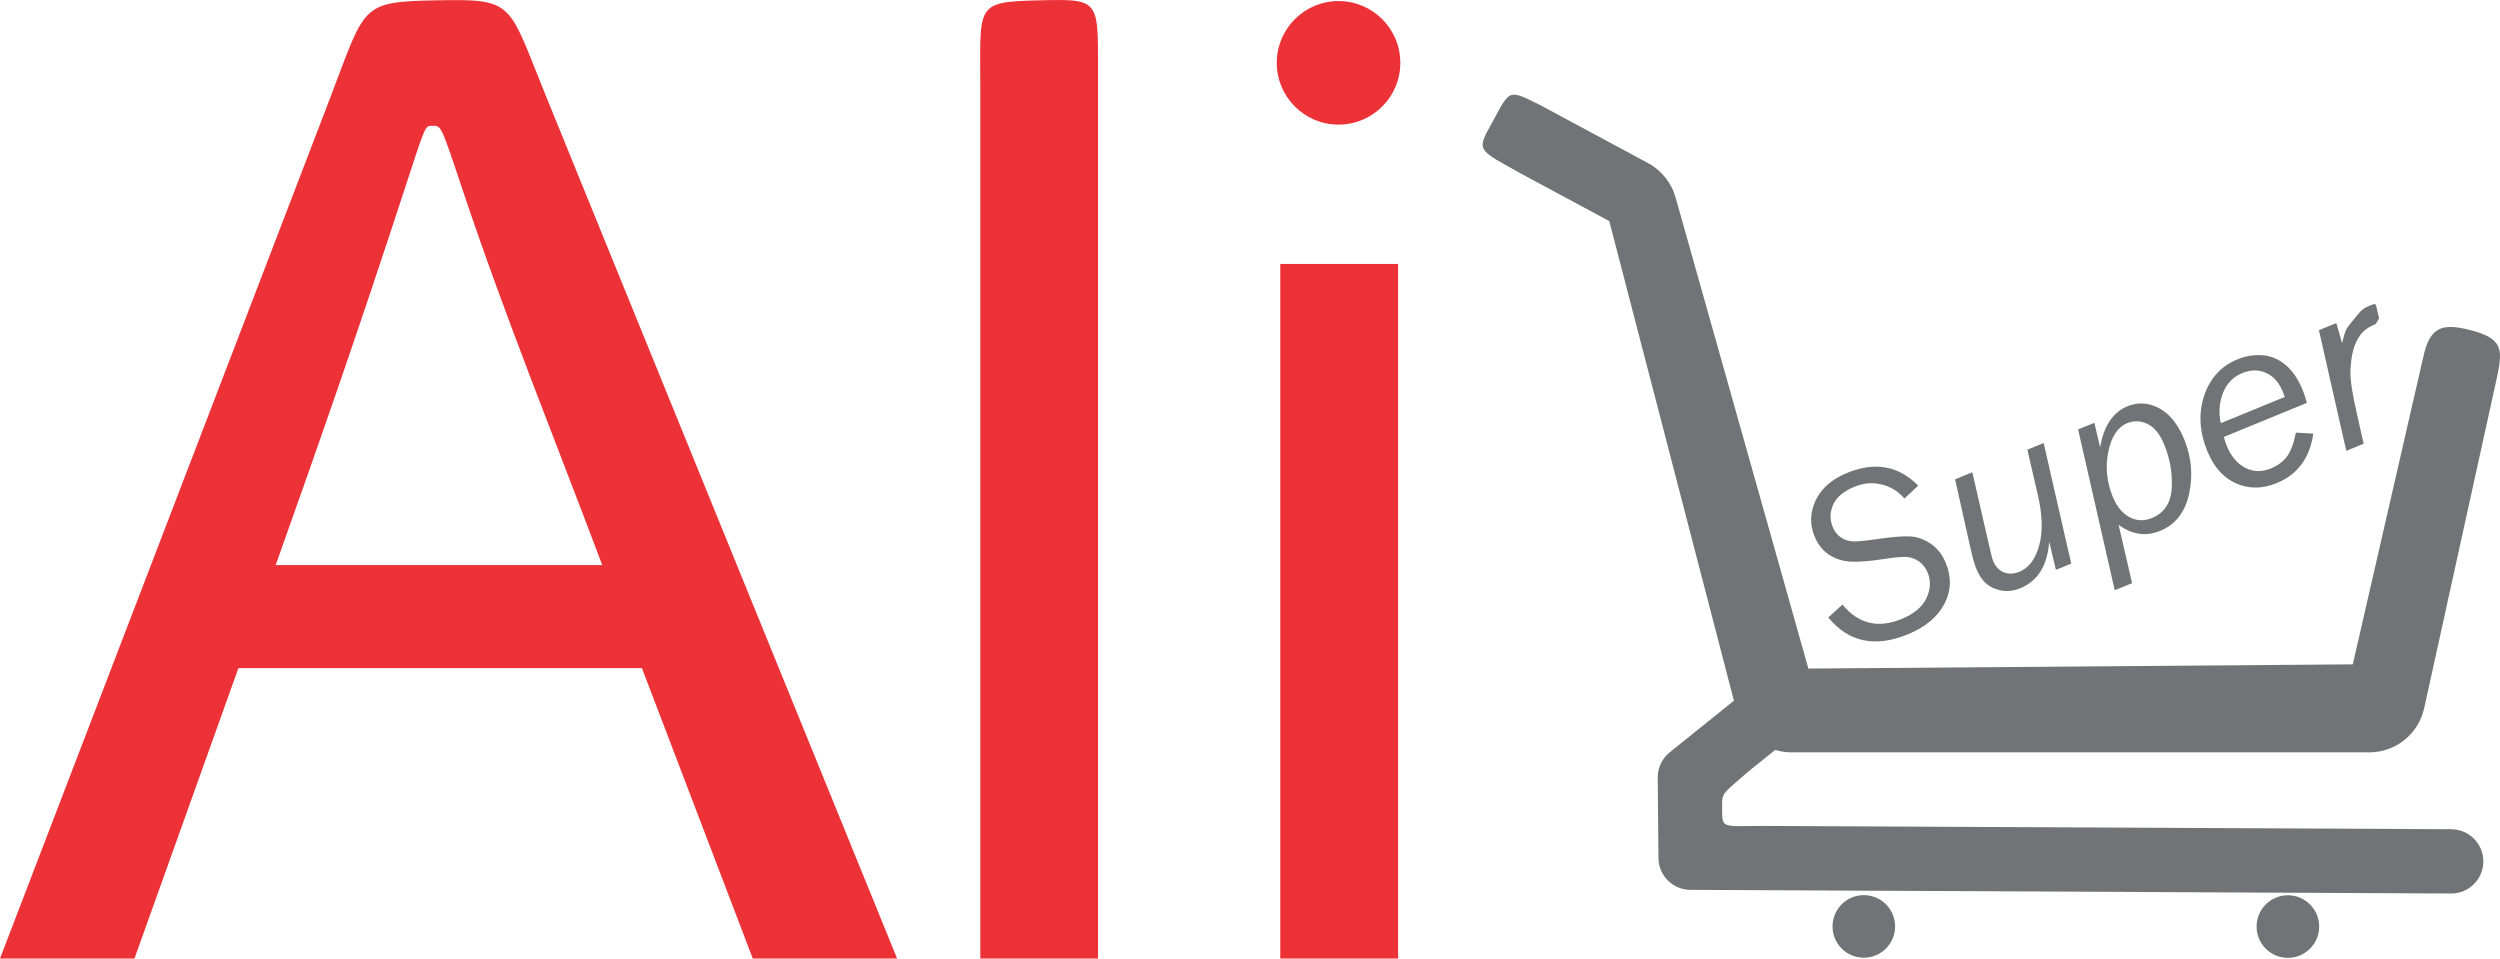
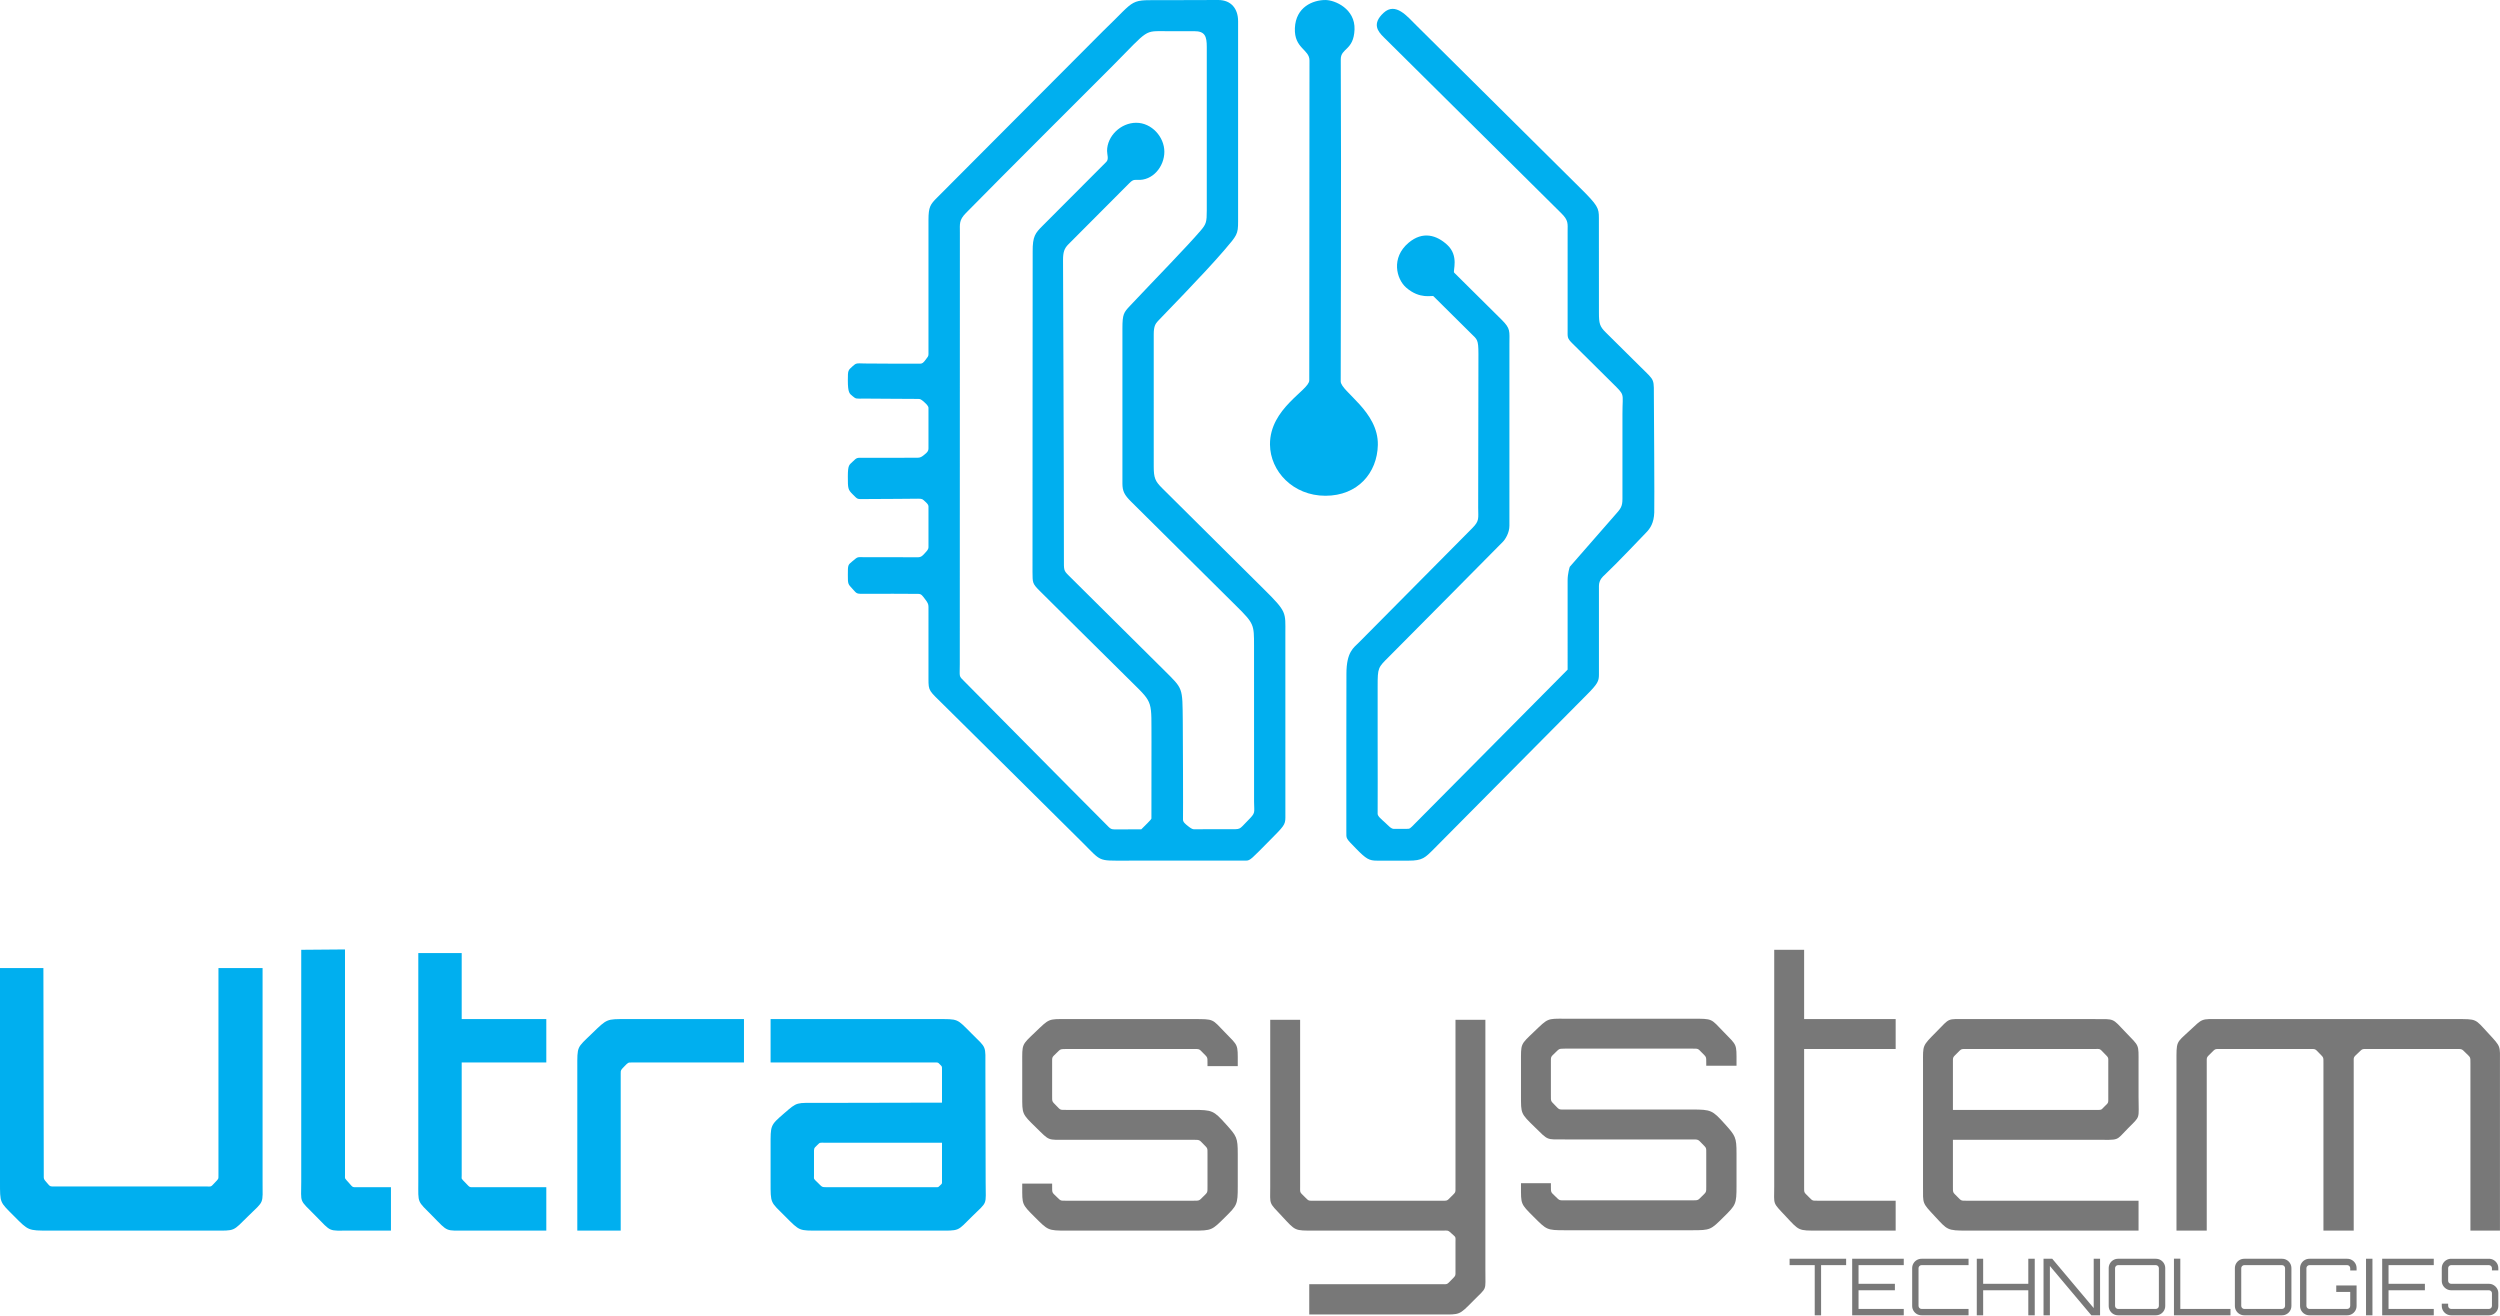
- <svg xmlns="http://www.w3.org/2000/svg" xml:space="preserve" width="41.517mm" height="15.918mm" version="1.1" style="shape-rendering:geometricPrecision; text-rendering:geometricPrecision; image-rendering:optimizeQuality; fill-rule:evenodd; clip-rule:evenodd" viewBox="0 0 710.21 272.3">
+ <svg xmlns="http://www.w3.org/2000/svg" xml:space="preserve" width="196.229mm" height="103.24mm" version="1.1" style="shape-rendering:geometricPrecision; text-rendering:geometricPrecision; image-rendering:optimizeQuality; fill-rule:evenodd; clip-rule:evenodd" viewBox="0 0 19072.15 10034.24">
  <defs>
    <style type="text/css">
   
-     .fil1 {fill:#727376}
-     .fil3 {fill:#ED3237}
-     .fil0 {fill:#727376;fill-rule:nonzero}
-     .fil2 {fill:#ED3237;fill-rule:nonzero}
+     .fil0 {fill:#00AFEF}
+     .fil1 {fill:#00AFEF}
+     .fil2 {fill:#00AFEF;fill-rule:nonzero}
+     .fil3 {fill:#787878;fill-rule:nonzero}
+     .fil4 {fill:#787878;fill-rule:nonzero}
   
  </style>
  </defs>
  <g id="Capa_x0020_1">
-     <path class="fil0" d="M544.9 138l-3.89 3.62c-1.78,-2.06 -3.94,-3.39 -6.49,-4 -2.56,-0.62 -5.12,-0.4 -7.68,0.65 -3.12,1.28 -5.15,3 -6.08,5.13 -0.93,2.13 -0.97,4.22 -0.13,6.27 0.56,1.36 1.37,2.38 2.43,3.07 1.06,0.69 2.26,1.04 3.55,1.06 1.31,0.02 3.57,-0.2 6.82,-0.68 4.28,-0.61 7.39,-0.85 9.34,-0.73 1.94,0.12 3.85,0.82 5.72,2.07 1.87,1.27 3.3,3.09 4.29,5.5 1.67,4.07 1.52,7.95 -0.44,11.66 -1.97,3.69 -5.43,6.57 -10.38,8.59 -9.3,3.81 -16.83,2.22 -22.58,-4.8l4.03 -3.65c4.52,5.46 10.1,6.83 16.76,4.1 3.58,-1.46 5.94,-3.44 7.12,-5.96 1.16,-2.51 1.28,-4.9 0.35,-7.18 -0.57,-1.39 -1.41,-2.49 -2.52,-3.26 -1.11,-0.76 -2.3,-1.18 -3.57,-1.24 -1.27,-0.06 -3.23,0.11 -5.89,0.52 -4.08,0.64 -7.3,0.91 -9.69,0.82 -2.38,-0.09 -4.5,-0.75 -6.34,-1.96 -1.84,-1.21 -3.21,-2.95 -4.14,-5.21 -1.42,-3.47 -1.3,-6.9 0.34,-10.31 1.65,-3.4 4.61,-5.98 8.91,-7.74 7.9,-3.24 14.63,-2.04 20.18,3.62zm35.67 -12.14l7.83 34.25 -4.35 1.78 -1.9 -8.01c-0.52,6.79 -3.25,11.18 -8.16,13.2 -1.91,0.79 -3.74,1 -5.48,0.67 -1.74,-0.34 -3.17,-1 -4.28,-1.98 -1.12,-0.98 -2.06,-2.41 -2.82,-4.27 -0.5,-1.21 -1.07,-3.25 -1.71,-6.14l-4.29 -19.19 4.9 -2.01 4.76 20.8c0.54,2.36 0.9,3.8 1.11,4.31 0.69,1.67 1.71,2.78 3.07,3.32 1.36,0.54 2.84,0.49 4.42,-0.16 2.67,-1.09 4.54,-3.55 5.6,-7.38 1.08,-3.83 0.98,-8.55 -0.29,-14.17l-3.04 -13.13 4.61 -1.89zm25.13 39.8l-4.94 2.02 -10.4 -45.68 4.61 -1.89 1.65 6.97c1,-6.06 3.6,-9.95 7.8,-11.68 2.96,-1.21 5.94,-1.02 8.93,0.56 3,1.58 5.38,4.53 7.14,8.84 2.07,5.04 2.54,10.2 1.4,15.46 -1.13,5.24 -3.86,8.76 -8.17,10.53 -4.08,1.67 -8.03,1.11 -11.86,-1.7l3.83 16.57zm5.62 -18.5c3.52,-1.44 5.39,-4.27 5.63,-8.49 0.24,-4.21 -0.48,-8.37 -2.17,-12.48 -1.18,-2.87 -2.75,-4.79 -4.68,-5.74 -1.95,-0.94 -3.88,-1.02 -5.78,-0.24 -2.71,1.11 -4.51,3.82 -5.39,8.12 -0.88,4.31 -0.45,8.59 1.29,12.84 1.11,2.71 2.68,4.62 4.7,5.72 2.02,1.1 4.14,1.19 6.39,0.27zm45.86 -24c-1,6.96 -4.47,11.65 -10.42,14.09 -4.03,1.65 -7.85,1.68 -11.48,0.09 -3.62,-1.59 -6.36,-4.65 -8.2,-9.14 -2.26,-5.52 -2.56,-10.78 -0.92,-15.77 1.65,-4.99 4.82,-8.45 9.5,-10.36 2.31,-0.95 4.65,-1.33 7.06,-1.15 2.4,0.16 4.58,1.09 6.56,2.74 1.98,1.66 3.58,3.99 4.82,7.01 0.44,1.08 0.86,2.34 1.25,3.78l-23.58 9.67c0.29,1.07 0.56,1.93 0.83,2.58 1.2,2.93 2.94,4.99 5.22,6.18 2.28,1.2 4.73,1.26 7.35,0.19 1.81,-0.74 3.28,-1.82 4.4,-3.23 1.13,-1.41 2.01,-3.71 2.66,-6.93l4.95 0.27zm-26.27 -2.95l18.15 -7.44c-0.23,-0.69 -0.42,-1.2 -0.56,-1.54 -1.06,-2.59 -2.65,-4.36 -4.75,-5.3 -2.11,-0.94 -4.34,-0.93 -6.7,0.03 -2.67,1.09 -4.53,3.02 -5.57,5.76 -1.04,2.76 -1.24,5.58 -0.58,8.49zm40.58 5.84l-4.95 2.03 -7.77 -34.28 4.94 -2.02 1.63 5.68c0.99,-4 1.19,-4.04 2.76,-6.02 2.97,-3.75 3.16,-3.84 5.69,-4.85 0.98,-0.39 1.12,-0.24 1.32,0.62l0.34 1.46 0.41 1.78 -0.95 1.58c-1.97,0.81 -3.41,1.83 -4.34,3.08 -0.94,1.24 -1.64,2.74 -2.09,4.5 -0.46,1.77 -0.71,3.84 -0.76,6.19 -0.04,2.36 0.63,6.55 2.02,12.58l1.74 7.67z" />
-     <g id="_2181469370544">
-       <path class="fil0" d="M701.44 93.69c-7.73,-1.95 -11.17,-0.7 -12.98,7.54l-20.07 87.5 -154.66 1.2 -37.64 -133.53c-1.13,-4.3 -3.98,-7.94 -7.9,-10.06l-30.58 -16.45c-8.88,-4.38 -8.59,-4.67 -13.2,3.99 -5.17,9.35 -5.19,8.2 8.32,15.79l24.44 13.14 35.41 136.24 -18.25 14.68c-2.18,1.76 -3.43,4.4 -3.4,7.2l0.21 22.82c0.05,4.99 4.09,9.03 9.08,9.04 97.09,0.49 177.56,0.86 216.08,1.04 0.04,0 0.09,-0 0.13,-0 4.98,-0.05 9.02,-4.08 9.04,-9.08 0.03,-5.04 -4.04,-9.15 -9.09,-9.18l-195.79 -0.94c-11.67,0.04 -11.34,0.85 -11.37,-5.2 -0.03,-4.32 -0.2,-3.58 7.7,-10.45l7.38 -5.93c1.42,0.41 2.91,0.68 4.45,0.67l164.32 0.01c0.05,0 0.11,-0 0.15,-0 7.44,-0.07 13.85,-5.27 15.45,-12.55l20.46 -93c1.94,-8.86 2.27,-11.98 -7.69,-14.5z" />
-       <circle class="fil1" cx="529.48" cy="263.18" r="8.89" />
-       <circle class="fil1" cx="649.95" cy="263.22" r="8.89" />
+     <g id="_2144281523360">
+       <path class="fil0" d="M10111.15 0.11c73.85,0.02 228.37,68.08 222.35,225.16 -6.18,160.89 -105.43,140.49 -104.95,227.18 5.1,915.17 -1.59,2419.65 -0.45,2457.58 2.36,78.36 288.93,228.98 283.25,485.01 -4.68,211.58 -152.17,387.04 -399.77,387.08 -247.61,0.04 -421.56,-187.68 -423.06,-390.86 -2.05,-277.43 299.65,-413.99 299.65,-489.35 0,-75.28 1.59,-1567.74 1.71,-2440.82 0.01,-85.07 -117.61,-90.78 -111.39,-246 6.48,-161.77 137.44,-215 232.67,-214.98z" />
+       <path class="fil1" d="M10805.36 194.05c35.18,34.79 1074.9,1067.47 1244.75,1234.98 142.17,140.2 147.67,158.65 147.62,234.91 -0.02,27.05 0.36,572.08 0.35,721.11 0,82.58 5.47,104.75 51.59,150.54 47.53,47.19 178,176.22 268.76,266.3 112.19,111.38 97.09,79.95 98.92,253.13 0.35,32.93 5.21,779.9 2.73,854.96 -2.6,78.88 -30.44,121.52 -63.32,154.46 -16.82,16.86 -222.28,234.44 -317.81,324.15 -7.54,7.09 -40.86,33.42 -40.86,81.32 0,72.52 0.07,571.04 0.01,676.75 -0.02,50.08 -9.86,70.11 -92.11,153.08 -60.04,60.56 -1051.55,1060.32 -1164.85,1174.44 -70.26,70.78 -90.15,91.56 -193.92,91.56 -52.44,0 -140.3,0 -241.78,0 -59.93,0 -81.92,-11.43 -160.63,-92.15 -78.71,-80.72 -73.79,-73.71 -73.78,-127.04 0.01,-49.71 -0.01,-633.62 -0.01,-693.96 0,-24.41 0.66,-448.68 0.66,-511.31 0,-168.57 54.85,-199.16 97.12,-241.79 288.72,-291.17 752.59,-758.02 863.83,-871.17 55.02,-55.96 44.35,-72.36 44.19,-155.99 -0.03,-16.45 2.04,-852.32 1.95,-1172.93 -0.03,-110.81 -9.9,-109.1 -55.27,-154.06 -34.46,-34.16 -220.73,-218.81 -287.95,-285.6 -8.74,-8.68 -103.03,26.81 -208.63,-66.23 -74.57,-65.69 -116.08,-227.37 18.75,-341.27 109.11,-92.16 214.85,-57.54 294.17,14.92 93.21,85.13 41.8,200.96 53.95,213 113.14,112.07 350.8,347.92 362.52,359.56 68.63,68.1 58.9,85.68 58.9,183.61 0,49.93 -0.09,1347.95 -0.09,1387.46 0,53.48 -30.99,103.38 -49.76,122.31 -62.17,62.73 -712.04,719.94 -869.17,876.91 -83.78,83.69 -86.3,81.72 -86.34,227.2 -0.03,116.3 -0.16,387.92 0.01,405.52 1.15,121.87 0.02,544.49 -0.04,565.51 -0.06,19.36 29.29,41.93 58.03,68.37 25.04,23.03 44.51,47.14 66.47,46.88 25.25,-0.3 71.17,-0.06 93.27,-0.17 30.3,-0.15 26.48,0.32 68.08,-41.63 22.42,-22.61 1151.87,-1161.48 1163.5,-1173.14 0,-37.57 0.05,-483.79 -0.04,-681.99 -0.02,-49.73 15.45,-101.31 16.86,-102.92 27,-30.89 323.46,-370.51 339.79,-388.82 47.96,-53.76 61.67,-68.04 61.67,-129.75 0,-163.98 0.08,-591.09 0.06,-651.18 -0.08,-162.44 23.42,-131.99 -79.74,-234.33 -77.74,-77.11 -201.6,-199.78 -301.19,-298.55 -42.55,-42.19 -37.41,-46.07 -37.41,-110.69 0,-89.09 0.01,-664.77 0.01,-745.2 0,-58.48 7.79,-83.31 -48.22,-138.28 -24.08,-23.64 -1326.31,-1314.91 -1354.95,-1343.21 -44.89,-44.36 -91.27,-101.94 -0.78,-185.67 91.32,-84.49 179.73,26.54 250.12,96.13z" />
+       <path class="fil1" d="M8668.18 936.61c117.99,0 214.52,108.28 214.52,221.14 0,112.86 -88.98,222.7 -206.67,214.47 -31.51,-2.2 -41.51,6.05 -61.17,25.79 -13.12,13.17 -357.15,358.29 -464.42,465.93 -30.87,30.99 -40.73,59.01 -40.73,120.47 0,39.4 6.67,1561.13 6.67,2277.96 0,87.12 -2.39,89.56 36.41,128.02 16.71,16.56 690.9,685.57 726.56,721.11 148.33,147.79 140.84,127.83 143.91,391.2 0.89,76.79 3.2,694.5 1.65,749.78 -0.53,19.17 18.9,34.28 38.52,49.92 16.43,13.11 32.49,23.89 43.48,23.86 13.95,-0.04 145.56,-0.52 262.39,-0.6 102.61,-0.07 77.5,7.71 149.36,-64.72 63.81,-64.31 48.43,-56.82 48.43,-145.89 0,-94.65 0.01,-249.98 0.01,-316.06 0,-18.44 -0.24,-575.82 -0.24,-872.29 0,-160.66 0.52,-169.14 -132.92,-301.22 -13.34,-13.2 -714.35,-708.86 -804.67,-798.32 -51.46,-50.97 -66.5,-80.23 -66.5,-138.9 0,-23.6 0,-1112.72 0,-1182.37 0,-110.47 10.45,-122.38 58.38,-173.34 192.55,-204.69 433.98,-450.89 538.81,-573.78 41.99,-49.22 46.41,-65.1 46.41,-153.24 0,-24.54 0.01,-842.2 0.01,-1247.31 0,-81.32 -13.62,-120.99 -96.44,-120.32 -11.88,0.09 -111.78,-0.25 -209.91,-0.07 -174.89,0.32 -130.55,-20.04 -409.02,261.61 -15.45,15.63 -895.05,893.56 -1121.92,1125.5 -53.94,55.14 -46.32,82.44 -46.32,148.79 0,30.4 -0.68,3017.1 -0.68,3293.31 0,103.95 -9.69,86.4 37.26,133.55 0,0 -155.91,181.52 -155.91,181.52 -116.83,-115.77 -120.25,-107.5 -120.25,-203.41 0,-15.32 0.17,-204.38 0.02,-549.26 -0.01,-20.3 -6.22,-33.03 -26.19,-58.83 -20.95,-27.06 -27.07,-39.62 -51.97,-39.97 -99.07,-1.39 -278.08,-0.81 -407.5,-0.46 -65.7,0.17 -58.9,0.82 -92.82,-36.36 -36.21,-39.69 -36.56,-35.79 -36.56,-108.28 0,-77.36 -0.21,-74.86 36.01,-104.92 43.98,-36.5 33.18,-29.66 92.91,-29.89 70.06,-0.26 379.53,0.54 407.65,0.46 25,-0.08 38.52,-17.63 51.32,-31.64 14.69,-16.07 27.16,-27.56 27.16,-45.87 0,-114.84 -0.04,-187.06 0,-310.7 0,-12.51 -12.38,-24.78 -22.7,-34.21 -23.46,-21.4 -22.39,-24.1 -55.83,-24.28 -41.59,-0.22 -252.85,3.07 -406.99,2.73 -60.66,-0.13 -51.06,5.56 -93.34,-36.71 -35.64,-35.63 -36.27,-44 -36.27,-135.22 0,-89.48 10.9,-88.09 35.36,-112.11 36.83,-36.18 32.75,-30.7 95.44,-30.51 153.86,0.5 373.71,-0.56 404.63,-0.95 23.57,-0.29 37.84,-14.5 51.42,-25.6 15.04,-12.29 28.26,-22.65 28.26,-45.21 0,-116.87 -0.02,-195.14 0.01,-310.5 0,-8.66 -11.24,-24.2 -31.22,-41.82 -25.66,-22.63 -30.62,-25.55 -49.1,-25.26 -38.93,0.62 -352.25,-2.7 -405.24,-2.51 -69.02,0.25 -65.8,4.28 -93.99,-19.14 -22.7,-18.86 -35.57,-24.51 -35.57,-121.13 0,-76.99 1.65,-74.88 36.1,-106.35 28.91,-26.41 30.47,-22.55 93.53,-21.16 82.88,1.82 397.9,1.54 421.9,1.45 16,-0.06 24.74,-7.21 41.11,-29.11 16.22,-21.69 22.47,-26.49 22.47,-43.51 0.27,-585.52 0,-1009.05 0,-1021.97 0,-102.84 13.86,-120.41 68.26,-174.88 44.11,-44.16 1242.05,-1247.07 1263.85,-1267.92 270.36,-258.6 183.51,-235.38 488.17,-235.97 173.44,-0.33 377.38,-1.12 389.47,-1.14 100.57,-0.18 152.32,68.01 152.32,161.88 0,69.77 0.01,1507.74 0.01,1526.19 0,100.4 -7.12,105.6 -108.2,223.92 -147.6,172.78 -496.01,528.48 -503.75,537.5 -16.75,19.51 -31.67,35.78 -31.67,100.94 -0.04,278.93 0.01,983.26 0.01,1007.4 0,87.87 10.38,113 64.73,166.76 254.03,251.34 747.89,742.67 773.8,768.3 179.65,177.71 165.61,177.12 165.61,341.61 0,189.38 0.2,1394.94 0.18,1402.95 -0.18,55.05 -13.2,66.96 -119.51,174.13 -137.49,138.62 -147.97,154.05 -181.15,153.96 -319.19,-0.85 -590.28,0.16 -922.03,0.16 -211.38,0 -177.12,9.07 -327.24,-140.34 -286.91,-285.56 -923.43,-915.32 -1052.63,-1043.25 0,0 155.91,-181.52 155.91,-181.52 18.74,18.29 857.94,868.04 1069,1078.52 53.46,53.31 37.99,48.29 116.69,48.14 71.43,-0.13 161.52,-0.33 161.52,-0.33 22.86,-23.44 77.47,-74.62 77.5,-82.67 0.3,-68.72 0.6,-564.63 0.43,-589.72 -2.15,-309.33 17.87,-285.07 -148.35,-448.59 -155.3,-152.79 -690.13,-684.14 -705.15,-699.02 -56.88,-56.36 -52.94,-63.85 -54.11,-142.24 -0.9,-60.37 1.46,-2423.44 1.25,-2445.02 -1.13,-118.08 20.63,-141.86 75.54,-197.05 91.16,-91.64 452.39,-453.55 486.01,-487.32 21.11,-21.2 6.03,-55.09 6.03,-84.4 0,-112.86 104.47,-214.29 222.47,-214.29z" />
    </g>
-     <g id="_2181469372656">
-       <path class="fil2" d="M0 272.3l93.58 -243.93c10.35,-26.98 8.52,-27.86 30.45,-28.28 22.32,-0.43 20.18,0.45 31.03,27.11l99.79 245.1 -41 0 -31.49 -82.5 -114.63 0 -29.53 82.5 -38.21 0zm78.32 -111.78l92.77 -0c-13.22,-35.15 -27.79,-70.97 -39.78,-106.91 -6.16,-18.46 -6.02,-17.89 -8.45,-17.87 -2.17,0.02 -1.83,-0.64 -8.22,18.93 -12.38,37.89 -23.54,70.04 -36.32,105.85zm200.17 111.78l0 -246.11c0.06,-25.07 -1.96,-25.65 16.98,-26.1 17.99,-0.43 16.37,-0.21 16.47,24.57l0 247.64 -33.46 0zm85.22 -0l0 -197.32 33.46 0 0 197.32 -33.46 0z" />
-       <circle class="fil3" cx="380.26" cy="17.85" r="17.55" />
+     <path class="fil2" d="M375.6 9388.19c-162.21,0 -158.2,0.28 -268.3,-110.41 -110.1,-110.69 -107.29,-95.78 -107.29,-265.18l0 -1627.57 331.08 0 2.78 1577.56c0.06,34.39 -2.67,29.65 23.49,60.05 26.16,30.39 21.35,28.91 65.46,28.91l1154.75 0c36.19,0 29.24,4.94 60.41,-28.18 31.17,-33.11 28.56,-26.5 28.56,-60.78l0 -1577.56 336.64 0 0 1627.57c0,179.28 14.84,142.91 -108.02,263.46 -122.86,120.55 -96.8,112.13 -267.57,112.13l-1254.76 0 2.79 0zm2295.29 0c-171.6,0 -137.96,14.51 -264.97,-114.07 -127.01,-128.58 -107.85,-90.09 -107.85,-258.75l0 -1769.46 333.86 -2.78 0 1719.47c0,34.37 -4.36,22.4 28.04,59.24 32.4,36.84 26.64,35.26 60.92,35.26l261.6 0 0 331.08 -314.38 0 2.78 0zm893.08 0c-170.78,0 -142.58,12.5 -263.4,-110.03 -120.82,-122.53 -109.41,-93.14 -109.41,-262.78l0 -1744.42 331.08 0 0 503.58 645.47 0 0 331.08 -645.47 0 0 859.76c0,34.28 -6.85,20.67 28.29,57.69 35.15,37.02 29.17,34.05 63.45,34.05l553.73 0 0 331.08 -603.73 0zm840.22 0l0 0 0 -1240.85c0,-170.6 -5.13,-149.18 112.02,-262.95 117.15,-113.76 110.64,-109.87 260.8,-109.87l898.64 0 0 331.08 -858.35 0c-24.56,0 -25.02,-0.64 -53.24,28.78 -28.22,29.42 -28.78,28.68 -28.78,53.24l0 1200.56 -331.08 0zm1847.37 0c-158.92,0 -147.76,5.31 -261.64,-108.64 -113.88,-113.95 -111.17,-93.92 -111.17,-264.17l0 -273.44c0,-157.71 -3.9,-155.73 102.06,-247.32 105.96,-91.59 88.84,-80.53 271.77,-80.8l933.79 -1.98 0 -253.36c0,-24.56 0.81,-21.14 -15.31,-37.57 -16.11,-16.43 -13,-15.3 -37.56,-15.3l-1254.76 0 0 -331.08 1265.89 0c170.56,0 150.97,-6.45 267.95,110.44 116.98,116.89 104.86,85.48 104.86,262.37 0.65,290.94 1.3,581.88 1.95,872.81 0.27,180.99 17.65,140.65 -102.2,258.68 -119.85,118.03 -89.69,109.35 -273.52,109.35l-892.13 0zm59.73 -331.08c274.1,0 548.2,0 822.3,0 27.31,0 21.75,1.81 38.29,-13.93 16.54,-15.74 14.49,-9.8 14.49,-36.23l0 -289.27 -890.24 0c-48.21,0 -37.51,-4.17 -62.92,19.62 -25.42,23.79 -23.38,23.6 -23.38,59.79l0 168.27c0,34.28 -5.38,23.68 29.05,57.45 34.44,33.77 28.41,34.29 72.41,34.29z" />
+     <g id="_2144281536176">
+       <path class="fil3" d="M11940.06 9385.34c-141.17,0 -140.03,-2.73 -240.64,-102.96 -100.61,-100.23 -96.01,-95.71 -96.01,-233.68l0 -22.27 228.14 0 0 22.27c0,49.11 -0.86,45.09 32,76.5 35.35,33.8 27.39,32 76.51,32l968.19 0c49.12,0 43.61,0.52 76.51,-32 33.45,-33.06 32,-27.39 32,-76.5l0 -247.62c0,-49.11 2.22,-41.07 -32,-76.51 -30.94,-32.04 -27.39,-32 -76.51,-32l-968.19 0c-147.13,0 -125.21,9.96 -232.44,-94.8 -107.22,-104.76 -104.21,-100.05 -104.21,-241.84l0 -247.62c0,-149.76 -6.49,-135.97 100.54,-238.24 107.03,-102.27 97.06,-99.24 236.11,-98.4l968.19 0c161.93,0 140.97,-2.36 242.92,102.45 101.96,104.81 96.5,86.23 96.5,234.19l0 22.26 -230.92 0 0 -22.26c0,-49.11 1.14,-42.67 -32,-76.51 -33.13,-33.84 -27.39,-31.99 -76.51,-31.99l-968.19 0c-48.75,1.45 -41.66,-1.79 -76.51,31.99 -34.85,33.77 -32,27.4 -32,76.51l0 247.62c0,49.11 -1.47,41.7 32,76.51 33.46,34.81 27.39,32 76.51,32l968.19 0c144.92,0 155.63,5.1 247.83,107.59 84.11,93.49 91.59,102.89 91.59,229.05l0 247.62c0,138.36 -5.21,143.81 -97.05,234.74 -99.94,98.96 -100.19,101.9 -242.38,101.9l-968.19 0z" />
+       <path class="fil3" d="M8135.1 9388.19c-141.17,0 -140.03,-2.73 -240.64,-102.96 -100.61,-100.23 -96.01,-95.71 -96.01,-233.68l0 -22.27 228.14 0 0 22.27c0,49.11 -0.92,45.02 32,76.5 35.42,33.87 27.39,32 76.51,32l968.19 0c49.12,0 43.54,0.58 76.51,-32 33.52,-33.12 32,-27.39 32,-76.5l0 -247.62c0,-49.11 2.28,-41.01 -32,-76.51 -31,-32.11 -27.39,-32 -76.51,-32l-968.19 0c-147.13,0 -125.21,9.97 -232.44,-94.8 -107.22,-104.77 -104.21,-100.05 -104.21,-241.84l0 -247.62c0,-149.76 -6.49,-135.97 100.54,-238.24 107.03,-102.27 97.06,-99.24 236.11,-98.4l968.19 0c161.93,0 140.97,-2.36 242.92,102.45 101.96,104.81 96.5,86.23 96.5,234.19l0 22.26 -230.92 0 0 -22.26c0,-49.11 1.14,-42.67 -32,-76.51 -33.13,-33.84 -27.39,-31.99 -76.51,-31.99l-968.19 0c-48.75,1.45 -41.66,-1.79 -76.51,31.99 -34.85,33.77 -32,27.4 -32,76.51l0 247.62c0,49.11 -1.48,41.69 32,76.51 33.47,34.82 27.39,32 76.51,32l968.19 0c144.92,0 155.56,5.03 247.83,107.59 84.18,93.56 91.59,102.89 91.59,229.05l0 247.62c0,138.36 -5.14,143.74 -97.05,234.74 -100.01,99.03 -100.19,101.9 -242.38,101.9l-968.19 0zm1852.93 639.9l0 0 0 -230.92 1007.14 0c49.11,0 40.91,4.49 76.51,-32 35.6,-36.49 32,-27.39 32,-76.51l0 -206.26c0,-50.84 5.48,-40.22 -27.45,-70.07 -32.93,-29.85 -24.66,-24.14 -79.87,-24.14l-969.39 0c-153.48,0 -141.54,3.47 -245.99,-108.59 -104.44,-112.06 -90.65,-82.97 -90.65,-228.04l0 -1271.46 228.13 0 0 1271.46c0,49.11 -3.9,41.03 32,76.5 35.89,35.48 27.4,32 76.51,32l968.2 0c49.11,0 41.02,3.5 76.51,-32 35.49,-35.49 32,-27.39 32,-76.5l0 -1271.46 228.13 0 0 1908.57c-0.98,166.69 16.87,124.33 -92.32,235.11 -109.2,110.78 -101.42,104.32 -244.31,104.32l-1007.14 0zm3883.92 -639.9c-154.56,0 -144.02,2.95 -248.37,-108.65 -104.35,-111.61 -88.28,-83.81 -88.28,-227.99l0 -1805.64 228.14 0 0 528.61 698.32 0 0 228.14 -698.32 0 0 1048.88c0,49.11 -2.75,41.74 32,76.5 34.75,34.76 27.39,32 76.51,32l589.82 0 0 228.14 -589.82 0zm1135.12 0c-153.88,0 -149.37,-4.53 -246.63,-109.29 -97.26,-104.76 -90.01,-92.25 -90.01,-227.34l0 -940.38c0,-140.56 -7.07,-129.15 101.62,-239.31 108.68,-110.16 76.98,-97.33 235.02,-97.33l968.2 0c161.23,0 135.47,-9.93 241.55,101.06 106.09,110.99 97.87,87.09 97.87,235.58 0,84.47 0,168.94 0,253.41 0,178.32 17.82,144.11 -80.48,243.34 -98.29,99.23 -56.28,87.5 -255.88,87.5l-1079.77 0 0 356.13c0,49.11 -1.87,42.35 31.99,76.5 33.85,34.15 27.4,32 76.51,32l1307.63 0 0 228.14 -1307.63 0zm-108.5 -920.9c358.72,0 717.45,0 1076.17,0 65.5,0 49.68,3.54 80.97,-26.89 31.3,-30.43 28.06,-22.3 28.06,-76.04l0 -253.19c0,-49.11 4.5,-38.51 -32,-76.51 -36.5,-38 -27.4,-31.99 -76.51,-31.99l-968.2 0c-49.11,0 -41.56,-2.95 -76.51,31.99 -34.95,34.94 -31.99,27.4 -31.99,76.51l0 356.13zm1705.47 920.9l0 0 0 -1278.57c0,-170.01 -5.42,-148.96 99.12,-246 104.54,-97.04 84.72,-89.99 234.95,-89.1l1797.07 0c162.99,0 144.25,-3.92 245.81,105.9 101.56,109.82 90.83,95.03 90.83,230.74l0 1277.02 -225.35 0 0 -1277.02c0,-49.11 1.37,-42.26 -33.39,-76.51 -34.76,-34.25 -28.79,-31.99 -77.9,-31.99l-670.51 0c-49.11,0 -39.1,-3.11 -76.51,31.99 -37.41,35.1 -31.5,27.41 -32,76.51l0 1277.02 -230.92 0 0 -1277.02c0,-49.11 1.99,-41.11 -32,-76.51 -33.99,-35.4 -27.39,-31.99 -76.51,-31.99l-673.29 0c-49.11,0 -41.11,-3.03 -76.51,31.99 -35.4,35.02 -31.99,27.4 -31.99,76.51l0 1277.02 -230.92 0z" />
    </g>
+     <path class="fil4" d="M13844.3 10034.24l0 0 0 -382.77 -191.68 0 0 -48.52 431.28 0 0 48.52 -191.08 0 0 382.77 -48.52 0zm285.73 0l0 -431.28 393.54 0 0 48.52 -345.03 0 0 142.56 277.34 0 0 49.12 -277.34 0 0 142.56 345.03 0 0 48.52 -393.54 0zm529.52 0c-13.18,0 -25.26,-3.2 -36.24,-9.58 -10.98,-6.39 -19.66,-15.07 -26.06,-26.06 -6.39,-10.98 -9.58,-23.06 -9.58,-36.24l0 -287.53c0,-13.17 3.2,-25.25 9.58,-36.23 6.4,-10.98 15.07,-19.67 26.06,-26.06 10.98,-6.4 23.06,-9.58 36.24,-9.58l358.21 0 0 48.52 -358.21 0c-6.39,0 -11.88,2.29 -16.47,6.89 -4.59,4.59 -6.89,10.08 -6.89,16.46l0 287.53c0,6.4 2.3,11.89 6.89,16.47 4.6,4.6 10.09,6.89 16.47,6.89l358.21 0 0 48.52 -358.21 0zm421.11 0l0 -431.28 48.52 0 0 191.08 344.43 0 0 -191.08 49.12 0 0 431.28 -49.12 0 0 -191.08 -344.43 0 0 191.08 -48.52 0zm509.16 0l0 -431.28 66.49 0 316.29 376.18 0 -376.18 48.52 0 0 431.28 -66.49 0 -316.29 -376.18 0 376.18 -48.52 0zm569.07 0c-13.18,0 -25.26,-3.2 -36.24,-9.58 -10.98,-6.39 -19.66,-15.07 -26.06,-26.06 -6.39,-10.98 -9.58,-23.06 -9.58,-36.24l0 -287.53c0,-13.17 3.2,-25.25 9.58,-36.23 6.4,-10.98 15.07,-19.67 26.06,-26.06 10.98,-6.4 23.06,-9.58 36.24,-9.58l287.53 0c13.18,0 25.25,3.19 36.23,9.58 10.98,6.39 19.67,15.07 26.06,26.06 6.4,10.98 9.58,23.06 9.58,36.23l0 287.53c0,13.18 -3.19,25.26 -9.58,36.24 -6.39,10.98 -15.07,19.67 -26.06,26.06 -10.98,6.39 -23.05,9.58 -36.23,9.58l-287.53 0zm0 -48.52l287.53 0c6.39,0 11.88,-2.29 16.47,-6.89 4.59,-4.59 6.88,-10.08 6.88,-16.47l0 -287.53c0,-6.39 -2.29,-11.88 -6.88,-16.46 -4.6,-4.6 -10.09,-6.89 -16.47,-6.89l-287.53 0c-6.4,0 -11.89,2.29 -16.47,6.89 -4.6,4.59 -6.89,10.08 -6.89,16.46l0 287.53c0,6.4 2.29,11.89 6.89,16.47 4.59,4.6 10.08,6.89 16.47,6.89zm425.89 48.52l0 -431.89 48.52 0 0 383.37 382.77 0 0 48.52 -431.28 0zm536.72 0c-13.18,0 -25.26,-3.2 -36.24,-9.58 -10.98,-6.39 -19.66,-15.07 -26.06,-26.06 -6.39,-10.98 -9.58,-23.06 -9.58,-36.24l0 -287.53c0,-13.17 3.2,-25.25 9.58,-36.23 6.4,-10.98 15.07,-19.67 26.06,-26.06 10.98,-6.4 23.06,-9.58 36.24,-9.58l287.53 0c13.18,0 25.25,3.19 36.23,9.58 10.98,6.39 19.67,15.07 26.06,26.06 6.4,10.98 9.58,23.06 9.58,36.23l0 287.53c0,13.18 -3.19,25.26 -9.58,36.24 -6.39,10.98 -15.07,19.67 -26.06,26.06 -10.98,6.39 -23.05,9.58 -36.23,9.58l-287.53 0zm0 -48.52l287.53 0c6.39,0 11.88,-2.29 16.47,-6.89 4.59,-4.59 6.88,-10.08 6.88,-16.47l0 -287.53c0,-6.39 -2.29,-11.88 -6.88,-16.46 -4.6,-4.6 -10.09,-6.89 -16.47,-6.89l-287.53 0c-6.4,0 -11.89,2.29 -16.47,6.89 -4.6,4.59 -6.89,10.08 -6.89,16.46l0 287.53c0,6.4 2.29,11.89 6.89,16.47 4.59,4.6 10.08,6.89 16.47,6.89zm497.17 48.52c-13.18,0 -25.26,-3.2 -36.24,-9.58 -10.98,-6.39 -19.66,-15.07 -26.06,-26.06 -6.39,-10.98 -9.58,-23.06 -9.58,-36.24l0 -287.53c0,-13.17 3.2,-25.25 9.58,-36.23 6.4,-10.98 15.07,-19.67 26.06,-26.06 10.98,-6.4 23.06,-9.58 36.24,-9.58l287.53 0c13.18,0 25.26,3.19 36.24,9.58 10.98,6.39 19.66,15.07 26.06,26.06 6.39,10.98 9.58,23.06 9.58,36.23l0 17.38 -48.52 0 0 -17.38c0,-6.39 -2.3,-11.88 -6.89,-16.46 -4.6,-4.6 -10.09,-6.89 -16.47,-6.89l-287.53 0c-6.39,0 -11.88,2.29 -16.47,6.89 -4.59,4.59 -6.89,10.08 -6.89,16.46l0 287.53c0,6.4 2.3,11.89 6.89,16.47 4.6,4.6 10.09,6.89 16.47,6.89l287.53 0c6.39,0 11.88,-2.29 16.47,-6.89 4.59,-4.59 6.89,-10.08 6.89,-16.47l0 -106.62 -106.63 0 0 -49.12 155.15 0 0 155.74c0,13.18 -3.2,25.26 -9.58,36.24 -6.4,10.98 -15.07,19.67 -26.06,26.06 -10.98,6.39 -23.06,9.58 -36.24,9.58l-287.53 0zm431.29 0l0 -431.28 49.11 0 0 431.28 -49.11 0zm123.4 0l0 -431.28 393.54 0 0 48.52 -345.03 0 0 142.56 277.34 0 0 49.12 -277.34 0 0 142.56 345.03 0 0 48.52 -393.54 0zm526.52 0c-13.18,0 -25.26,-3.2 -36.24,-9.58 -10.98,-6.39 -19.66,-15.07 -26.06,-26.06 -6.39,-10.98 -9.58,-23.06 -9.58,-36.24l0 -16.77 48.52 0 0 16.77c0,6.4 2.3,11.89 6.89,16.47 4.6,4.6 10.09,6.89 16.47,6.89l287.53 0c6.39,0 11.88,-2.29 16.47,-6.89 4.59,-4.59 6.88,-10.08 6.88,-16.47l0 -96.44c0,-6.4 -2.29,-11.78 -6.88,-16.17 -4.6,-4.39 -10.09,-6.59 -16.47,-6.59l-287.53 0c-13.18,0 -25.26,-3.29 -36.24,-9.88 -10.98,-6.59 -19.66,-15.28 -26.06,-26.06 -6.39,-10.79 -9.58,-22.76 -9.58,-35.94l0 -96.44c0,-13.17 3.2,-25.25 9.58,-36.23 6.4,-10.98 15.07,-19.67 26.06,-26.06 10.98,-6.4 23.06,-9.58 36.24,-9.58l287.53 0c13.18,0 25.26,3.19 36.23,9.58 10.98,6.39 19.67,15.07 26.06,26.06 6.4,10.98 9.58,23.06 9.58,36.23l0 16.78 -48.52 0 0 -16.78c0,-6.39 -2.29,-11.88 -6.88,-16.46 -4.6,-4.6 -10.09,-6.89 -16.47,-6.89l-287.53 0c-6.39,0 -11.88,2.29 -16.47,6.89 -4.59,4.59 -6.89,10.08 -6.89,16.46l0 96.44c0,6.39 2.3,11.78 6.89,16.17 4.6,4.39 10.09,6.59 16.47,6.59l287.53 0c13.18,0 25.26,3.29 36.23,9.88 10.98,6.59 19.67,15.27 26.06,26.06 6.4,10.78 9.58,22.76 9.58,35.94l0 96.44c0,13.18 -3.19,25.26 -9.58,36.24 -6.39,10.98 -15.07,19.67 -26.06,26.06 -10.97,6.39 -23.05,9.58 -36.23,9.58l-287.53 0z" />
  </g>
</svg>
